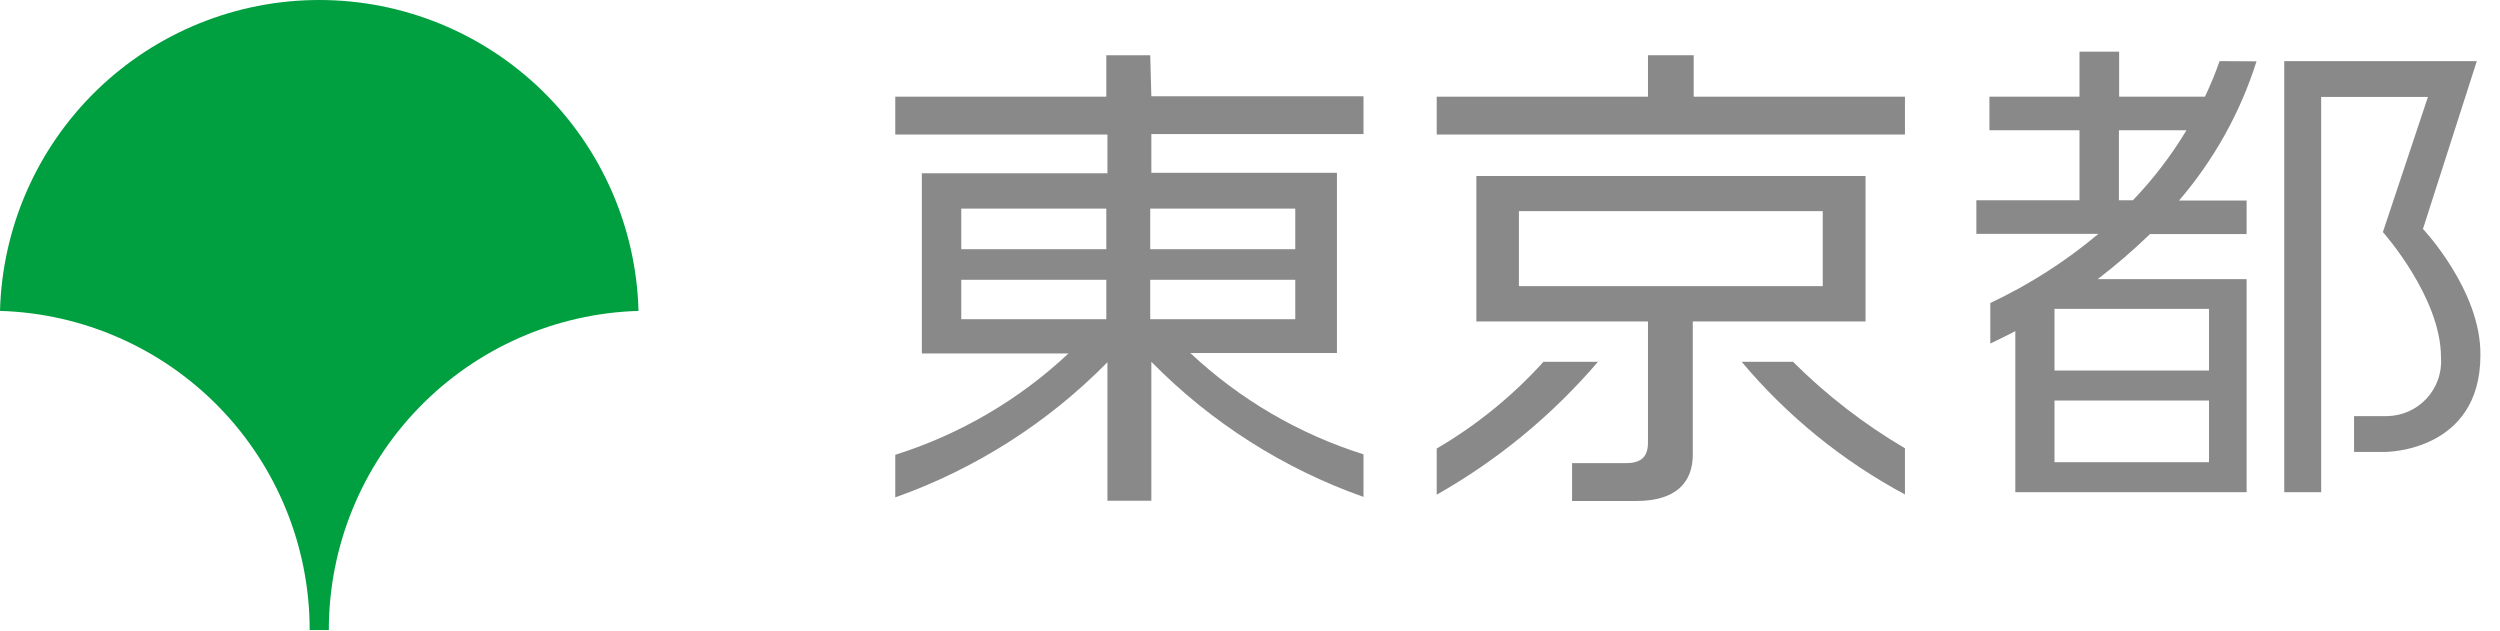
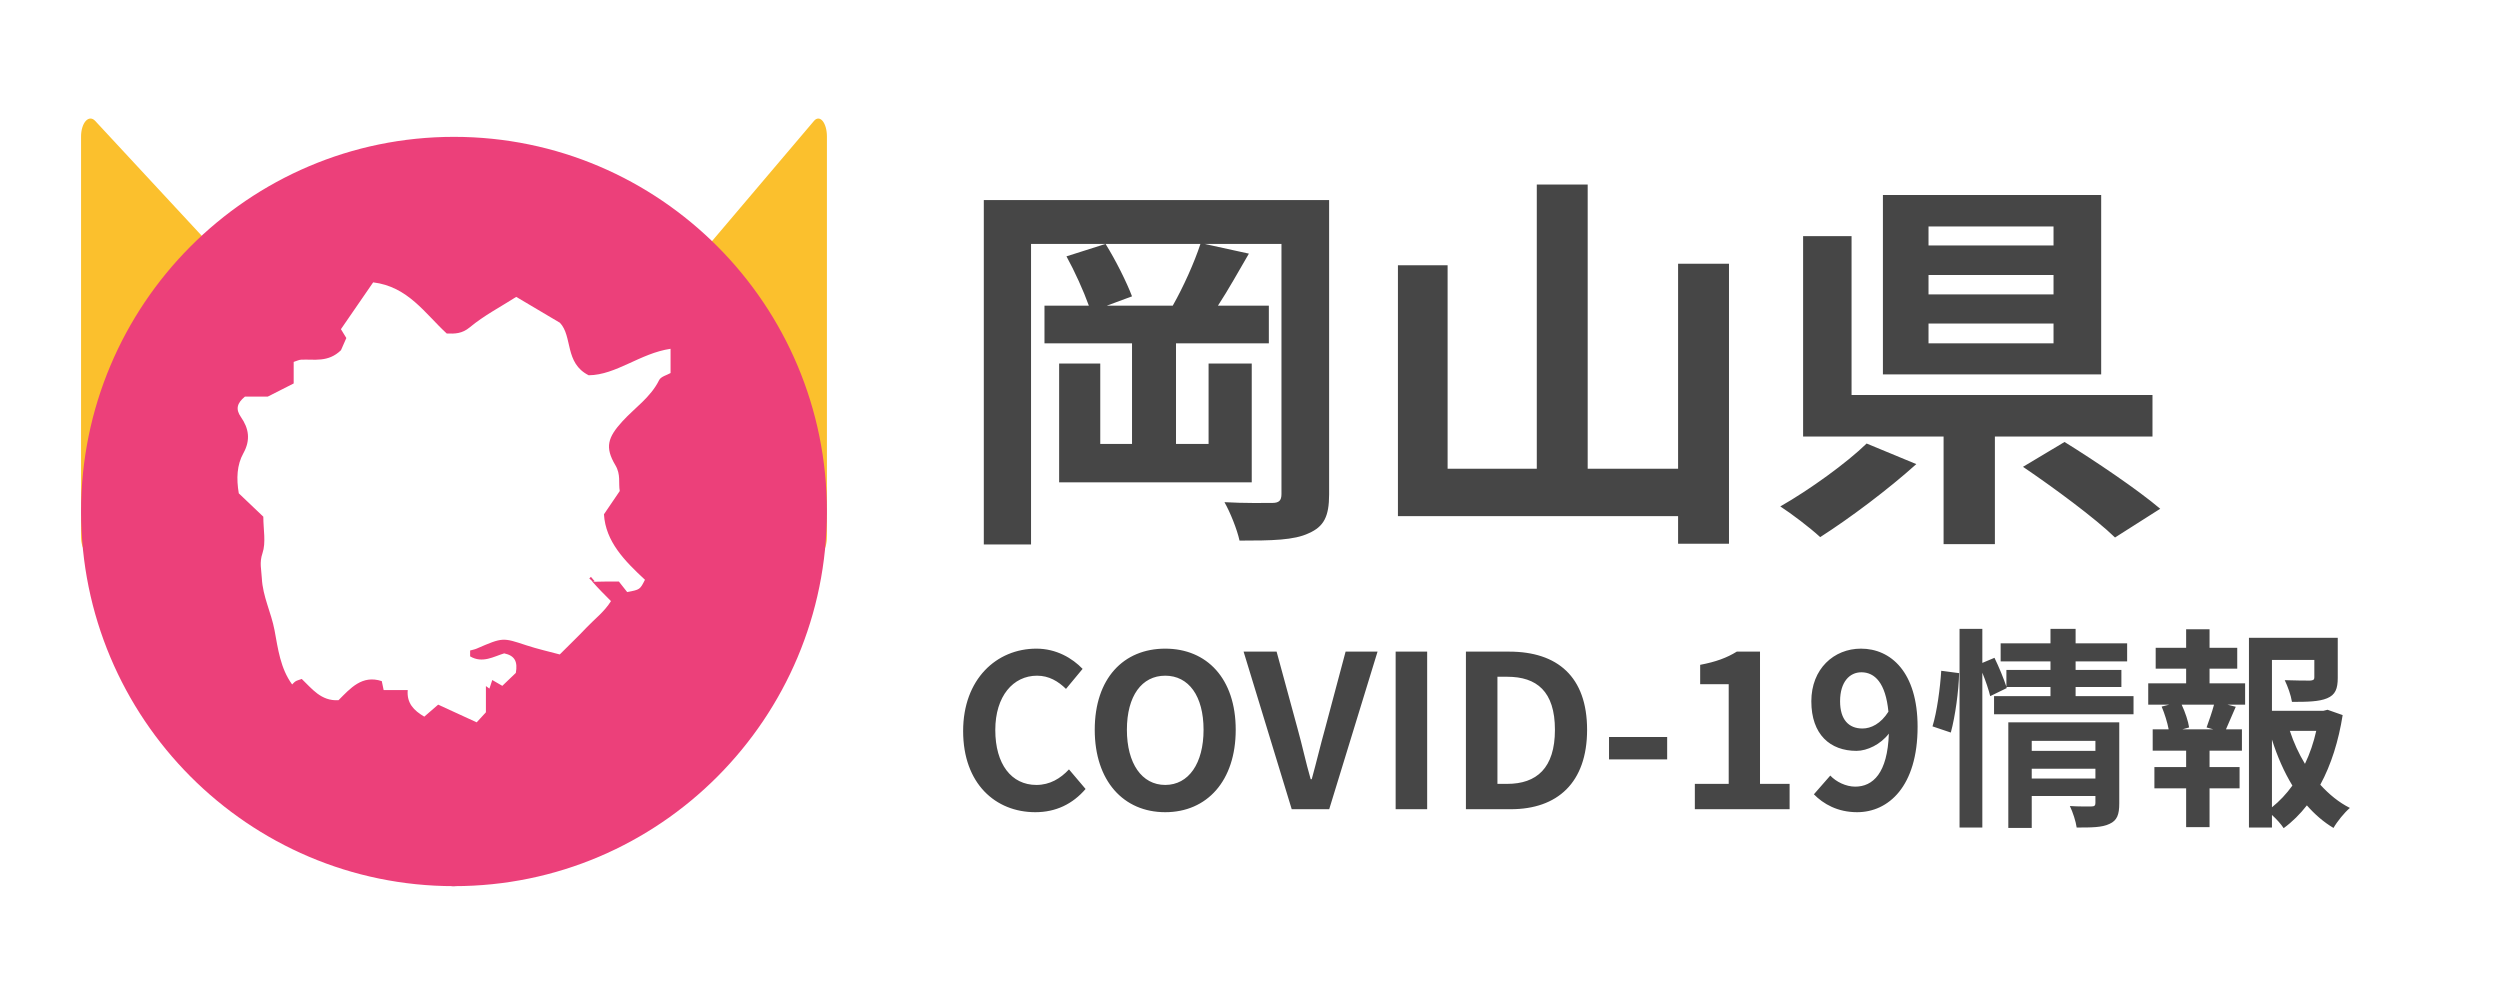
- <svg xmlns="http://www.w3.org/2000/svg" fill="none" height="28" viewBox="0 0 111 28" width="111">
-   <path d="m13.75 27.974h.85c-.002-3.687 1.433-7.229 4.001-9.874s6.064-4.187 9.749-4.296c-.098-3.694-1.635-7.204-4.282-9.783-2.648-2.578-6.197-4.021-9.893-4.021s-7.245 1.443-9.893 4.021c-2.648 2.578-4.184 6.088-4.282 9.783 3.685.109 7.182 1.65 9.749 4.296s4.002 6.188 4.001 9.874z" fill="#00a040" />
-   <g fill="#898989">
-     <path d="m51.07 2.453h-1.95v1.84h-9.37v1.68h9.42v1.72h-8.24v8h6.51c-2.193 2.058-4.822 3.596-7.69 4.5v1.89c3.554-1.26 6.776-3.311 9.42-6v6.15h1.95v-6.17c2.643 2.691 5.864 4.743 9.42 6v-1.89c-2.869-.903-5.498-2.441-7.69-4.5h6.51v-8h-8.24v-1.72h9.42v-1.68h-9.42zm-8.39 6.81h6.44v1.8h-6.44zm0 3.16h6.44v1.75h-6.44zm14.83 1.75h-6.44v-1.75h6.44zm0-4.91v1.8h-6.44v-1.8z" />
-     <path d="m68.53 16.064c-1.374 1.518-2.972 2.817-4.74 3.85v2.05c2.711-1.536 5.134-3.533 7.16-5.9z" />
-     <path d="m79.61 16.064h-2.28c2.02 2.407 4.481 4.406 7.25 5.89v-2.05c-1.812-1.066-3.481-2.356-4.97-3.84z" />
-     <path d="m80.93 14.274h1.9v-6.46h-17.28v6.46h7.62v5.38c0 .71-.39.91-1 .91h-2.37v1.68h2.85c1.77 0 2.51-.83 2.51-2.06v-5.91zm-13.49-4.9h13.49v3.33h-13.49z" />
-     <path d="m75.2 2.453h-2.03v1.84h-9.38v1.68h20.79v-1.68h-9.38z" />
-     <path d="m107.58 10.164 2.39-7.45h-8.55v19.14h1.64v-17.55h4.74l-2 6s2.58 2.89 2.58 5.56c.025.332-.019.666-.129.981-.11.315-.283.603-.509.848-.226.245-.5.441-.805.575-.305.135-.634.205-.967.207h-1.45v1.59h1.4s4.21 0 4.21-4.29c.04-2.87-2.55-5.61-2.55-5.61z" />
-     <path d="m98.55 2.713c-.188.538-.405 1.065-.65 1.58h-3.81v-2h-1.76v2h-4v1.49h4v3.11h-4.58v1.49h5.42c-1.461 1.226-3.075 2.258-4.8 3.07v1.8c.35-.17.73-.35 1.11-.55v7.15h10.27v-9.46h-6.61c.811-.622 1.585-1.29 2.32-2h4.29v-1.49h-3c1.551-1.807 2.722-3.909 3.44-6.18zm-.47 17.81h-6.86v-2.74h6.86zm0-4.07h-6.86v-2.74h6.86zm-4-7.56v-3.11h3c-.675 1.122-1.474 2.165-2.38 3.11z" />
+ <svg xmlns="http://www.w3.org/2000/svg" style="isolation:isolate" viewBox="0 0 1600 643" width="1600pt" height="643pt">
+   <defs>
+     <clipPath id="_clipPath_90ziBsyzKJfLUAphZGyeyrDZH9TtLNDh">
+       <rect width="1600" height="643" />
+     </clipPath>
+   </defs>
+   <g clip-path="url(#_clipPath_90ziBsyzKJfLUAphZGyeyrDZH9TtLNDh)">
+     <clipPath id="_clipPath_LoaPI0xSaiQCOelBKsQslJrnPJTZM6en">
+       <rect x="0" y="0" width="1600" height="643" transform="matrix(1,0,0,1,0,0)" fill="rgb(255,255,255)" />
+     </clipPath>
+     <g clip-path="url(#_clipPath_LoaPI0xSaiQCOelBKsQslJrnPJTZM6en)">
+       <g>
+         <path d=" M 1314.26 157.104 L 1234.252 157.104 L 1234.252 144.926 L 1314.26 144.926 L 1314.26 157.104 Z  M 1314.26 188.419 L 1234.252 188.419 L 1234.252 175.993 L 1314.26 175.993 L 1314.26 188.419 Z  M 1314.26 219.734 L 1234.252 219.734 L 1234.252 207.059 L 1314.26 207.059 L 1314.26 219.734 Z  M 1344.752 124.795 L 1205.064 124.795 L 1205.064 239.617 L 1344.752 239.617 L 1344.752 124.795 Z  M 1194.639 283.856 C 1181.869 296.283 1158.154 313.431 1139.39 324.118 C 1146.687 328.841 1158.154 337.539 1164.93 343.753 C 1183.954 331.574 1208.191 313.431 1226.434 297.028 L 1194.639 283.856 Z  M 1377.589 279.382 L 1377.589 252.789 L 1184.997 252.789 L 1184.997 151.139 L 1153.984 151.139 L 1153.984 279.382 L 1243.895 279.382 L 1243.895 348.226 L 1276.732 348.226 L 1276.732 279.382 L 1377.589 279.382 Z  M 1294.714 298.768 C 1314.521 312.189 1341.103 331.823 1353.612 344.001 L 1382.54 325.61 C 1368.207 313.431 1340.582 294.792 1321.297 282.862 L 1294.714 298.768 Z  M 1073.976 168.785 L 1073.976 300.011 L 1016.12 300.011 L 1016.12 118.084 L 983.544 118.084 L 983.544 300.011 L 926.47 300.011 L 926.47 169.779 L 894.676 169.779 L 894.676 330.332 L 1073.976 330.332 L 1073.976 347.978 L 1106.553 347.978 L 1106.553 168.785 L 1073.976 168.785 Z  M 850.632 128.026 L 629.634 128.026 L 629.634 348.475 L 659.864 348.475 L 659.864 156.11 L 768.279 156.11 C 764.37 168.04 757.333 183.697 750.557 195.627 L 708.338 195.627 L 724.496 189.662 C 721.108 180.715 714.072 166.548 707.556 156.11 L 682.538 164.063 C 687.75 173.507 693.483 186.182 696.871 195.627 L 668.465 195.627 L 668.465 219.734 L 724.496 219.734 L 724.496 284.105 L 704.168 284.105 L 704.168 232.658 L 677.847 232.658 L 677.847 308.709 L 801.116 308.709 L 801.116 232.658 L 773.491 232.658 L 773.491 284.105 L 752.642 284.105 L 752.642 219.734 L 812.062 219.734 L 812.062 195.627 L 779.485 195.627 C 786 185.685 792.776 173.507 799.292 162.323 L 770.885 156.11 L 820.141 156.11 L 820.141 316.165 C 820.141 320.39 818.577 321.882 814.147 321.882 C 810.237 321.882 795.904 322.13 783.655 321.385 C 787.304 327.846 791.734 338.782 793.298 345.989 C 814.147 345.989 828.22 345.741 837.602 341.267 C 847.244 337.042 850.632 330.58 850.632 316.414 L 850.632 128.026 Z " fill="rgb(70,70,70)" />
+         <path d=" M 1416.569 466.787 L 1396.67 466.787 L 1401.032 465.561 C 1400.487 461.745 1398.578 455.884 1396.262 450.978 L 1416.978 450.978 C 1415.751 455.612 1413.707 461.472 1412.208 465.561 L 1416.569 466.787 Z  M 1414.116 427.944 L 1431.833 427.944 L 1431.833 414.588 L 1414.116 414.588 L 1414.116 402.731 L 1399.124 402.731 L 1399.124 414.588 L 1379.634 414.588 L 1379.634 427.944 L 1399.124 427.944 L 1399.124 437.349 L 1374.864 437.349 L 1374.864 450.978 L 1388.357 450.978 L 1383.45 452.204 C 1385.358 456.702 1387.13 462.426 1387.948 466.787 L 1377.726 466.787 L 1377.726 480.416 L 1399.124 480.416 L 1399.124 490.911 L 1378.816 490.911 L 1378.816 504.54 L 1399.124 504.54 L 1399.124 529.345 L 1414.116 529.345 L 1414.116 504.54 L 1433.333 504.54 L 1433.333 490.911 L 1414.116 490.911 L 1414.116 480.416 L 1434.832 480.416 L 1434.832 466.787 L 1424.61 466.787 C 1426.518 462.699 1428.562 457.383 1430.879 452.341 L 1425.564 450.978 L 1436.876 450.978 L 1436.876 437.349 L 1414.116 437.349 L 1414.116 427.944 Z  M 1454.049 473.329 C 1457.456 484.096 1461.817 494.046 1467.133 502.768 C 1463.317 508.084 1458.955 512.717 1454.049 516.67 L 1454.049 473.329 Z  M 1482.397 467.741 C 1480.762 475.101 1478.309 482.325 1475.174 488.866 C 1471.222 482.325 1467.951 475.237 1465.497 467.741 L 1482.397 467.741 Z  M 1489.621 454.249 L 1486.895 454.93 L 1454.049 454.93 L 1454.049 422.357 L 1481.171 422.357 L 1481.171 433.532 C 1481.171 435.032 1480.489 435.44 1478.445 435.577 C 1476.401 435.577 1468.905 435.577 1462.226 435.304 C 1464.134 439.257 1466.179 444.845 1466.86 449.206 C 1476.809 449.206 1484.169 449.07 1489.348 446.889 C 1494.664 444.708 1496.163 440.756 1496.163 433.805 L 1496.163 408.182 L 1439.329 408.182 L 1439.329 529.617 L 1454.049 529.617 L 1454.049 521.576 C 1456.911 524.166 1459.773 527.301 1461.545 530.026 C 1467.133 525.938 1472.039 521.031 1476.401 515.443 C 1481.443 521.167 1487.031 526.074 1493.437 529.89 C 1495.754 525.801 1500.388 520.077 1503.931 517.079 C 1496.844 513.535 1490.575 508.356 1484.987 502.223 C 1491.938 489.412 1496.708 474.147 1499.297 457.656 L 1489.621 454.249 Z  M 1248.522 468.832 C 1251.384 458.337 1253.565 442.119 1253.838 430.807 L 1242.389 429.307 C 1241.708 440.347 1239.663 455.612 1236.801 464.879 L 1248.522 468.832 Z  M 1300.313 498.271 L 1300.313 492.001 L 1341.064 492.001 L 1341.064 498.271 L 1300.313 498.271 Z  M 1341.064 474.147 L 1341.064 480.553 L 1300.313 480.553 L 1300.313 474.147 L 1341.064 474.147 Z  M 1356.328 462.29 L 1285.321 462.29 L 1285.321 529.89 L 1300.313 529.89 L 1300.313 509.446 L 1341.064 509.446 L 1341.064 513.944 C 1341.064 515.58 1340.382 516.125 1338.474 516.125 C 1336.702 516.125 1330.297 516.261 1324.709 515.852 C 1326.617 519.805 1328.525 525.665 1329.07 529.617 C 1338.474 529.617 1345.289 529.617 1350.059 527.301 C 1354.965 525.12 1356.328 521.304 1356.328 514.217 L 1356.328 462.29 Z  M 1328.389 445.526 L 1328.389 439.665 L 1357.691 439.665 L 1357.691 428.762 L 1328.389 428.762 L 1328.389 423.311 L 1361.371 423.311 L 1361.371 411.726 L 1328.389 411.726 L 1328.389 402.458 L 1312.306 402.458 L 1312.306 411.726 L 1280.414 411.726 L 1280.414 423.311 L 1312.306 423.311 L 1312.306 428.762 L 1284.094 428.762 L 1284.094 439.529 C 1282.459 434.486 1279.324 426.854 1276.462 420.994 L 1268.693 424.265 L 1268.693 402.458 L 1254.11 402.458 L 1254.11 529.617 L 1268.693 529.617 L 1268.693 430.534 C 1270.874 435.849 1272.782 441.574 1273.736 445.526 L 1284.367 440.347 L 1284.094 439.665 L 1312.306 439.665 L 1312.306 445.526 L 1276.189 445.526 L 1276.189 457.111 L 1365.46 457.111 L 1365.46 445.526 L 1328.389 445.526 Z  M 662.608 519.805 C 675.691 519.805 686.458 514.625 694.772 504.949 L 684.142 492.41 C 678.69 498.271 671.875 502.359 663.289 502.359 C 647.343 502.359 636.985 489.139 636.985 467.196 C 636.985 445.526 648.433 432.442 663.698 432.442 C 671.33 432.442 677.191 435.986 682.233 440.892 L 692.864 428.081 C 686.322 421.266 676.1 415.133 663.289 415.133 C 637.803 415.133 616.405 434.623 616.405 467.878 C 616.405 501.542 637.121 519.805 662.608 519.805 Z  M 745.745 519.805 C 772.458 519.805 790.857 499.77 790.857 467.06 C 790.857 434.35 772.458 415.133 745.745 415.133 C 719.032 415.133 700.633 434.214 700.633 467.06 C 700.633 499.77 719.032 519.805 745.745 519.805 Z  M 745.745 502.359 C 730.753 502.359 721.213 488.594 721.213 467.06 C 721.213 445.39 730.753 432.442 745.745 432.442 C 760.737 432.442 770.277 445.39 770.277 467.06 C 770.277 488.594 760.737 502.359 745.745 502.359 Z  M 826.702 517.896 L 850.689 517.896 L 881.627 417.041 L 861.183 417.041 L 848.099 466.106 C 844.965 477.282 842.648 487.367 839.513 498.679 L 838.832 498.679 C 835.561 487.367 833.516 477.282 830.382 466.106 L 817.025 417.041 L 795.9 417.041 L 826.702 517.896 Z  M 893.212 517.896 L 913.383 517.896 L 913.383 417.041 L 893.212 417.041 L 893.212 517.896 Z  M 938.188 517.896 L 966.945 517.896 C 996.657 517.896 1015.737 500.996 1015.737 467.06 C 1015.737 432.987 996.657 417.041 965.855 417.041 L 938.188 417.041 L 938.188 517.896 Z  M 958.359 501.678 L 958.359 433.124 L 964.628 433.124 C 983.436 433.124 995.157 442.391 995.157 467.06 C 995.157 491.592 983.436 501.678 964.628 501.678 L 958.359 501.678 Z  M 1029.775 486.004 L 1066.983 486.004 L 1066.983 471.694 L 1029.775 471.694 L 1029.775 486.004 Z  M 1084.701 517.896 L 1145.35 517.896 L 1145.35 501.678 L 1126.406 501.678 L 1126.406 417.041 L 1111.55 417.041 C 1105.144 420.994 1098.193 423.583 1088.108 425.491 L 1088.108 437.894 L 1106.371 437.894 L 1106.371 501.678 L 1084.701 501.678 L 1084.701 517.896 Z  M 1191.961 466.242 C 1183.239 466.242 1177.651 460.654 1177.651 448.797 C 1177.651 436.394 1183.784 430.261 1191.28 430.261 C 1199.866 430.261 1206.817 437.076 1208.589 455.475 C 1203.682 463.244 1197.413 466.242 1191.961 466.242 Z  M 1160.887 508.356 C 1166.884 514.489 1176.015 519.805 1188.554 519.805 C 1208.589 519.805 1227.261 503.313 1227.261 465.152 C 1227.261 430.125 1210.088 415.133 1191.007 415.133 C 1173.698 415.133 1159.252 428.081 1159.252 448.797 C 1159.252 470.195 1171.382 480.553 1188.145 480.553 C 1195.096 480.553 1203.682 476.328 1208.862 469.513 C 1208.044 494.863 1198.64 503.45 1187.328 503.45 C 1181.331 503.45 1175.061 500.315 1171.382 496.362 L 1160.887 508.356 Z " fill="rgb(70,70,70)" />
+       </g>
+     </g>
+     <g>
+       <g>
+         <g>
+           <g>
+             <path d=" M 179.809 205.551 C 181.697 207.585 182.863 211.38 182.863 215.49 C 182.863 219.594 181.697 223.395 179.809 225.429 C 154.769 252.415 85.739 326.833 60.914 353.59 C 59.042 355.607 56.745 355.583 54.883 353.542 C 53.02 351.49 51.875 347.725 51.875 343.646 C 51.875 289.897 51.875 141.066 51.875 87.316 C 51.875 83.243 53.022 79.472 54.883 77.42 C 56.745 75.368 59.042 75.357 60.914 77.372 C 85.739 104.134 154.774 178.547 179.809 205.546 L 179.809 205.551 Z " fill-rule="evenodd" fill="rgb(251,192,45)" />
+             <path d=" M 412.224 205.551 C 410.497 207.585 409.429 211.38 409.429 215.49 C 409.429 219.594 410.497 223.395 412.224 225.429 C 435.124 252.415 498.258 326.833 520.963 353.59 C 522.675 355.607 524.775 355.583 526.479 353.542 C 528.184 351.49 529.23 347.725 529.23 343.646 C 529.23 289.897 529.23 141.066 529.23 87.316 C 529.23 83.243 528.179 79.472 526.479 77.42 C 524.775 75.368 522.675 75.357 520.963 77.372 C 498.258 104.134 435.12 178.547 412.224 205.546 L 412.224 205.551 Z " fill-rule="evenodd" fill="rgb(251,192,45)" />
+             <path d=" M 299.632 538.292 L 299.632 373.719 L 281.471 373.719 L 281.471 554.774 L 281.471 554.774 L 281.471 555.484 C 281.471 561.909 285.267 567.129 289.941 567.129 L 290.552 567.129 C 295.533 567.129 299.581 561.606 299.632 554.774 L 299.632 554.774 L 299.632 554.646 L 299.632 554.646 L 299.632 538.292 Z " fill-rule="evenodd" fill="rgb(136,14,79)" />
+             <path d=" M 51.875 327.357 C 51.875 195.023 158.823 87.585 290.552 87.585 C 422.282 87.585 529.23 195.023 529.23 327.357 C 529.23 459.691 422.282 567.129 290.552 567.129 C 158.823 567.129 51.875 459.691 51.875 327.357 Z " fill-rule="evenodd" fill="rgb(236,64,122)" />
+           </g>
+         </g>
+       </g>
+       <g>
+         <path d=" M 379.178 372.345 C 383.011 376.683 386.738 380.419 391.025 384.714 C 386.753 391.584 380.579 396.159 375.436 401.589 C 370.143 407.176 364.582 412.508 358.242 418.848 C 351.522 417.032 344.053 415.373 336.825 412.984 C 321.744 407.998 321.802 407.853 305.117 415.086 C 303.74 415.683 302.214 415.937 300.879 416.316 C 300.879 417.873 300.879 418.973 300.88 420.072 C 308.831 424.769 316.097 420.109 322.695 418.151 C 329.554 419.61 331.393 423.514 330.132 430.656 C 328.077 432.626 325.008 435.567 321.49 438.939 C 319.544 437.811 317.781 436.79 315.055 435.211 C 314.605 436.563 313.915 438.641 313.223 440.721 C 312.476 440.174 311.729 439.628 310.982 439.081 L 310.982 455.863 C 308.787 458.253 307.307 459.865 305.079 462.292 C 296.955 458.563 288.649 454.748 280.42 450.97 C 277.239 453.723 274.47 456.119 271.537 458.657 C 264.849 454.703 260.231 450.085 260.947 441.641 L 245.535 441.641 C 245.122 439.658 244.81 438.155 244.346 435.924 C 231.704 431.731 224.233 440.551 216.655 448.114 C 205.399 448.847 199.468 440.512 193.114 434.525 C 191.082 435.276 190.041 435.49 189.198 436.019 C 188.315 436.572 187.623 437.429 186.962 438.045 C 179.414 427.721 177.919 415.184 175.682 403.248 C 173.58 392.037 168.162 381.848 167.564 370.008 C 167.287 364.49 165.929 360.092 167.982 354.057 C 170.321 347.186 168.523 338.908 168.523 330.678 C 163.38 325.782 157.826 320.496 152.826 315.737 C 151.214 306.243 151.602 297.547 155.755 290.073 C 160.507 281.525 159.236 274.145 154.175 266.887 C 150.634 261.807 151.713 257.999 156.762 253.822 L 171.377 253.822 C 178.03 250.448 182.576 248.142 187.955 245.414 L 187.955 231.626 C 189.867 231.032 191.278 230.267 192.723 230.199 C 201.129 229.796 209.971 232.146 218.22 224.137 C 218.813 222.791 220.246 219.535 221.656 216.334 C 220.285 214.093 218.965 211.934 218.193 210.674 C 225.663 199.824 232.467 189.942 238.824 180.708 C 261.149 183.427 271.941 200.606 285.922 213.46 C 291.165 213.61 295.662 213.645 300.676 209.47 C 309.697 201.955 320.358 196.41 330.391 190.004 C 339.596 195.459 348.402 200.678 358.344 206.572 C 366.602 215.256 361.197 232.368 376.759 240.176 C 394.353 240.008 409.756 226.067 429.161 223.228 L 429.161 238.743 C 426.933 240.05 422.981 240.968 421.846 243.273 C 416.387 254.367 406.182 261.019 398.251 269.754 C 389.024 279.918 386.947 286.19 393.845 297.738 C 397.442 303.759 395.72 309.043 396.646 314.251 C 393.435 318.978 390.507 323.29 386.532 329.14 C 387.58 346.593 399.684 358.904 412.774 371.048 C 409.585 377.362 409.585 377.362 401.401 378.923 C 399.646 376.704 397.62 374.14 396.064 372.171 C 390.047 372.171 385.096 372.171 379.178 372.345 C 380.062 372.303 380.277 372.088 380.492 371.873 C 379.725 370.974 378.957 370.073 378.189 369.175 C 377.843 369.521 377.495 369.868 377.148 370.216 C 378.047 370.983 378.947 371.751 379.178 372.345 Z " fill="rgb(255,255,255)" />
+       </g>
+     </g>
  </g>
</svg>
